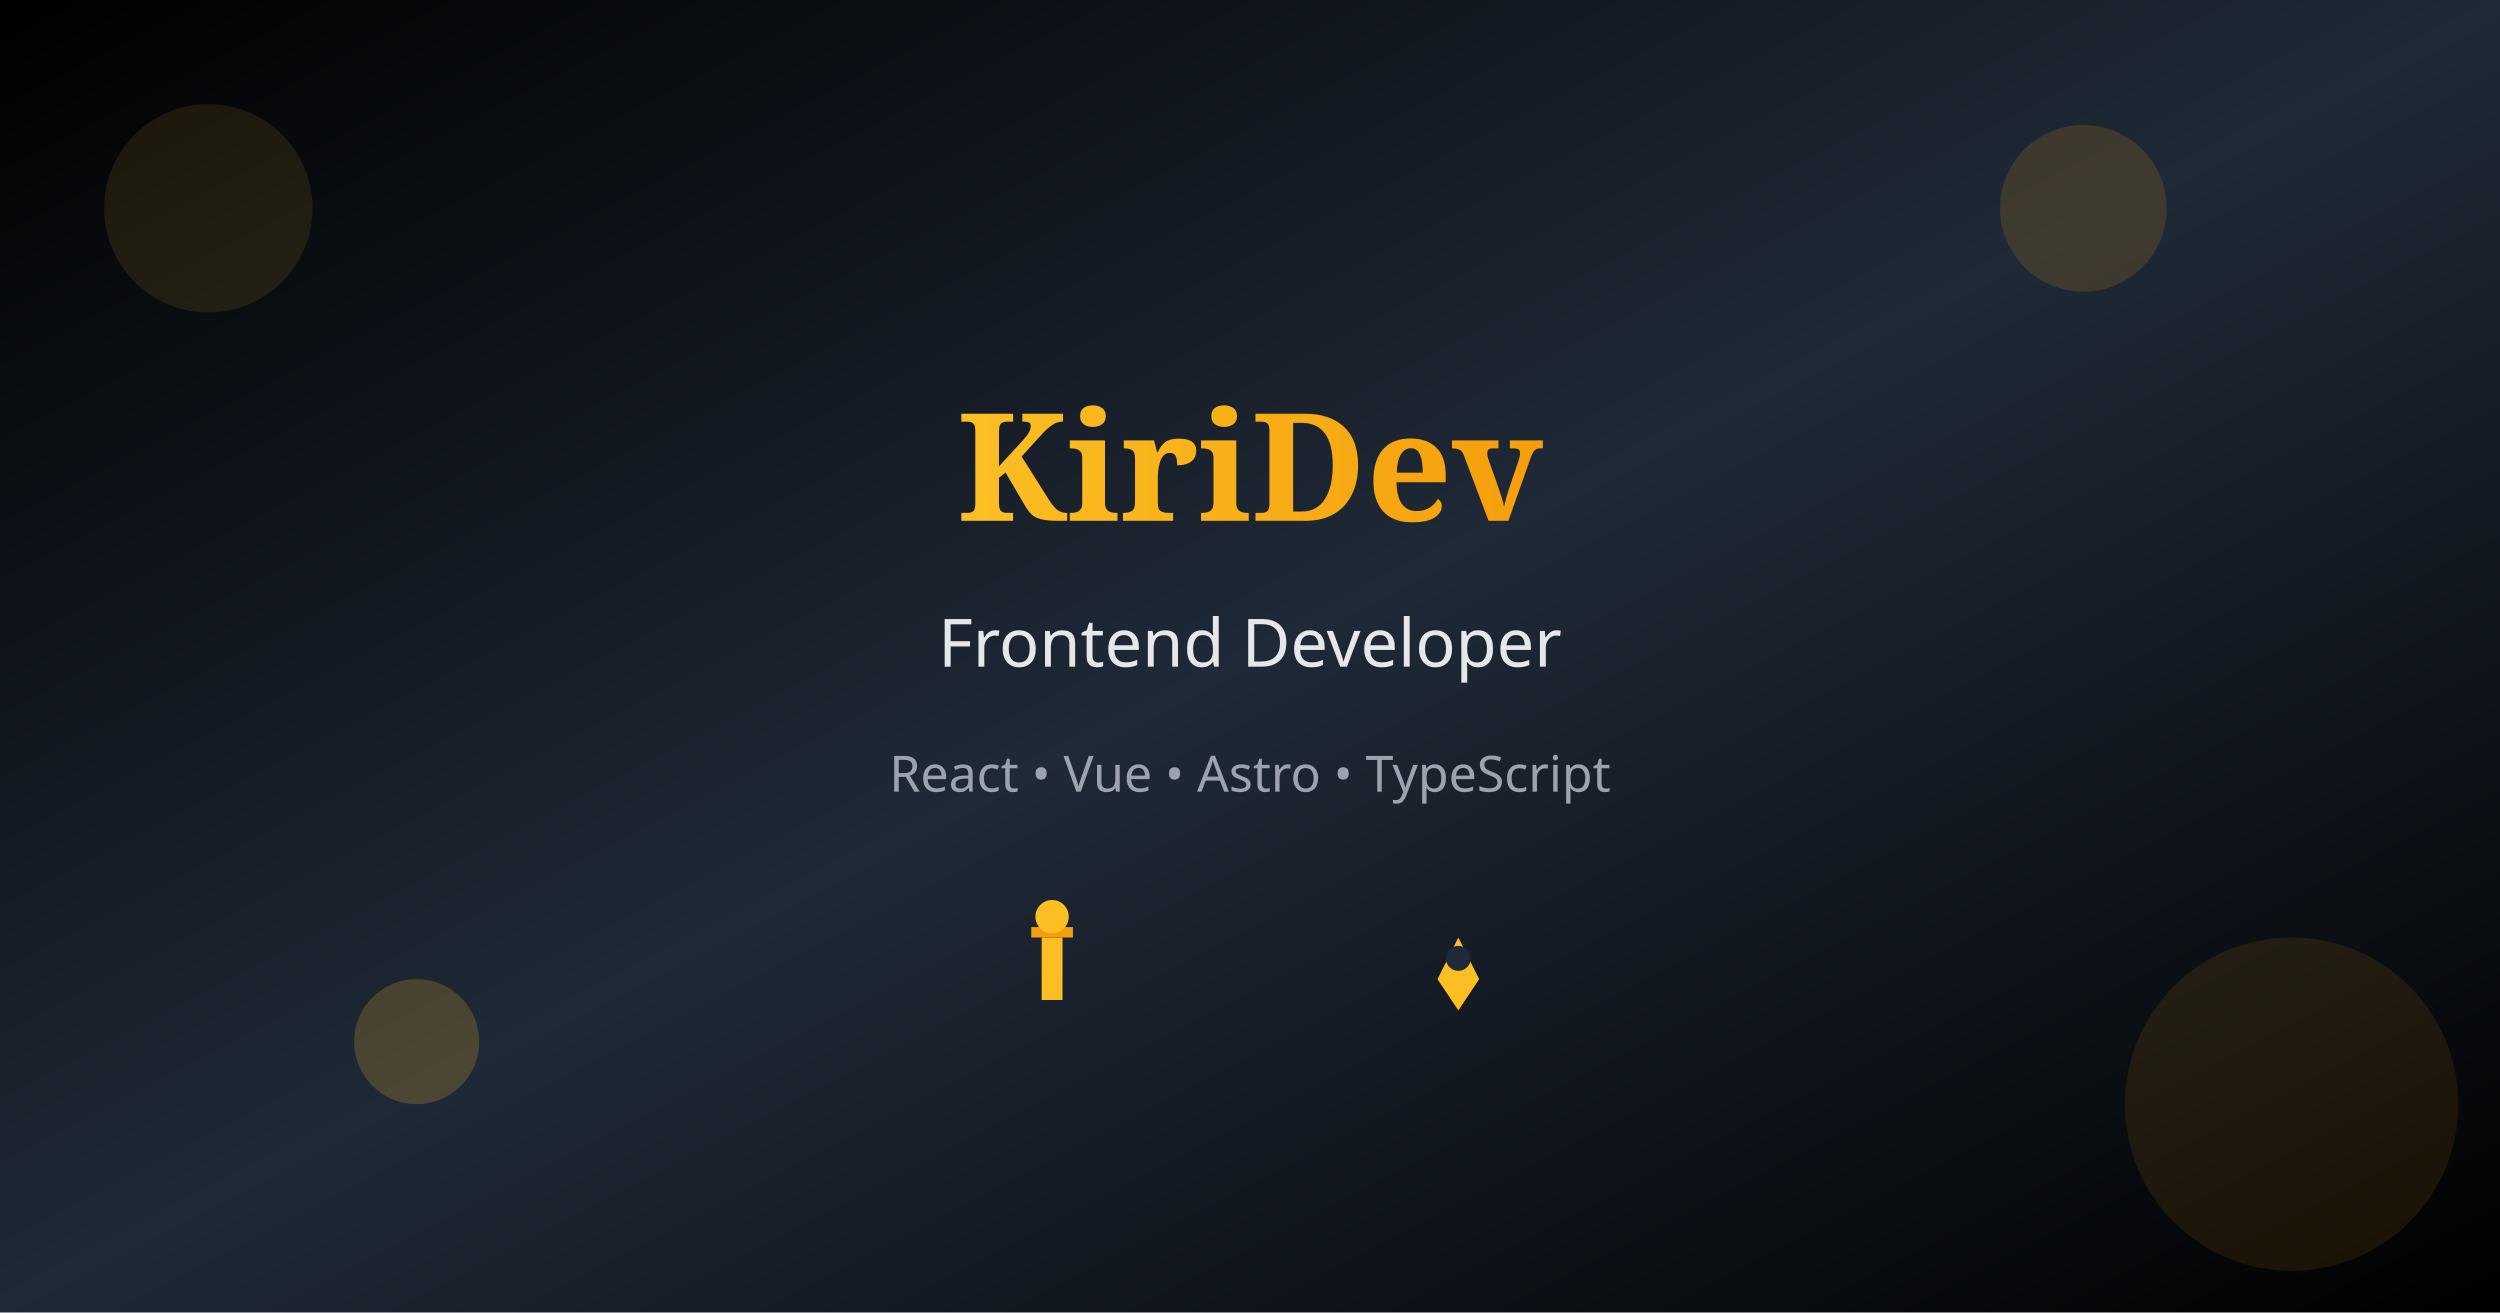
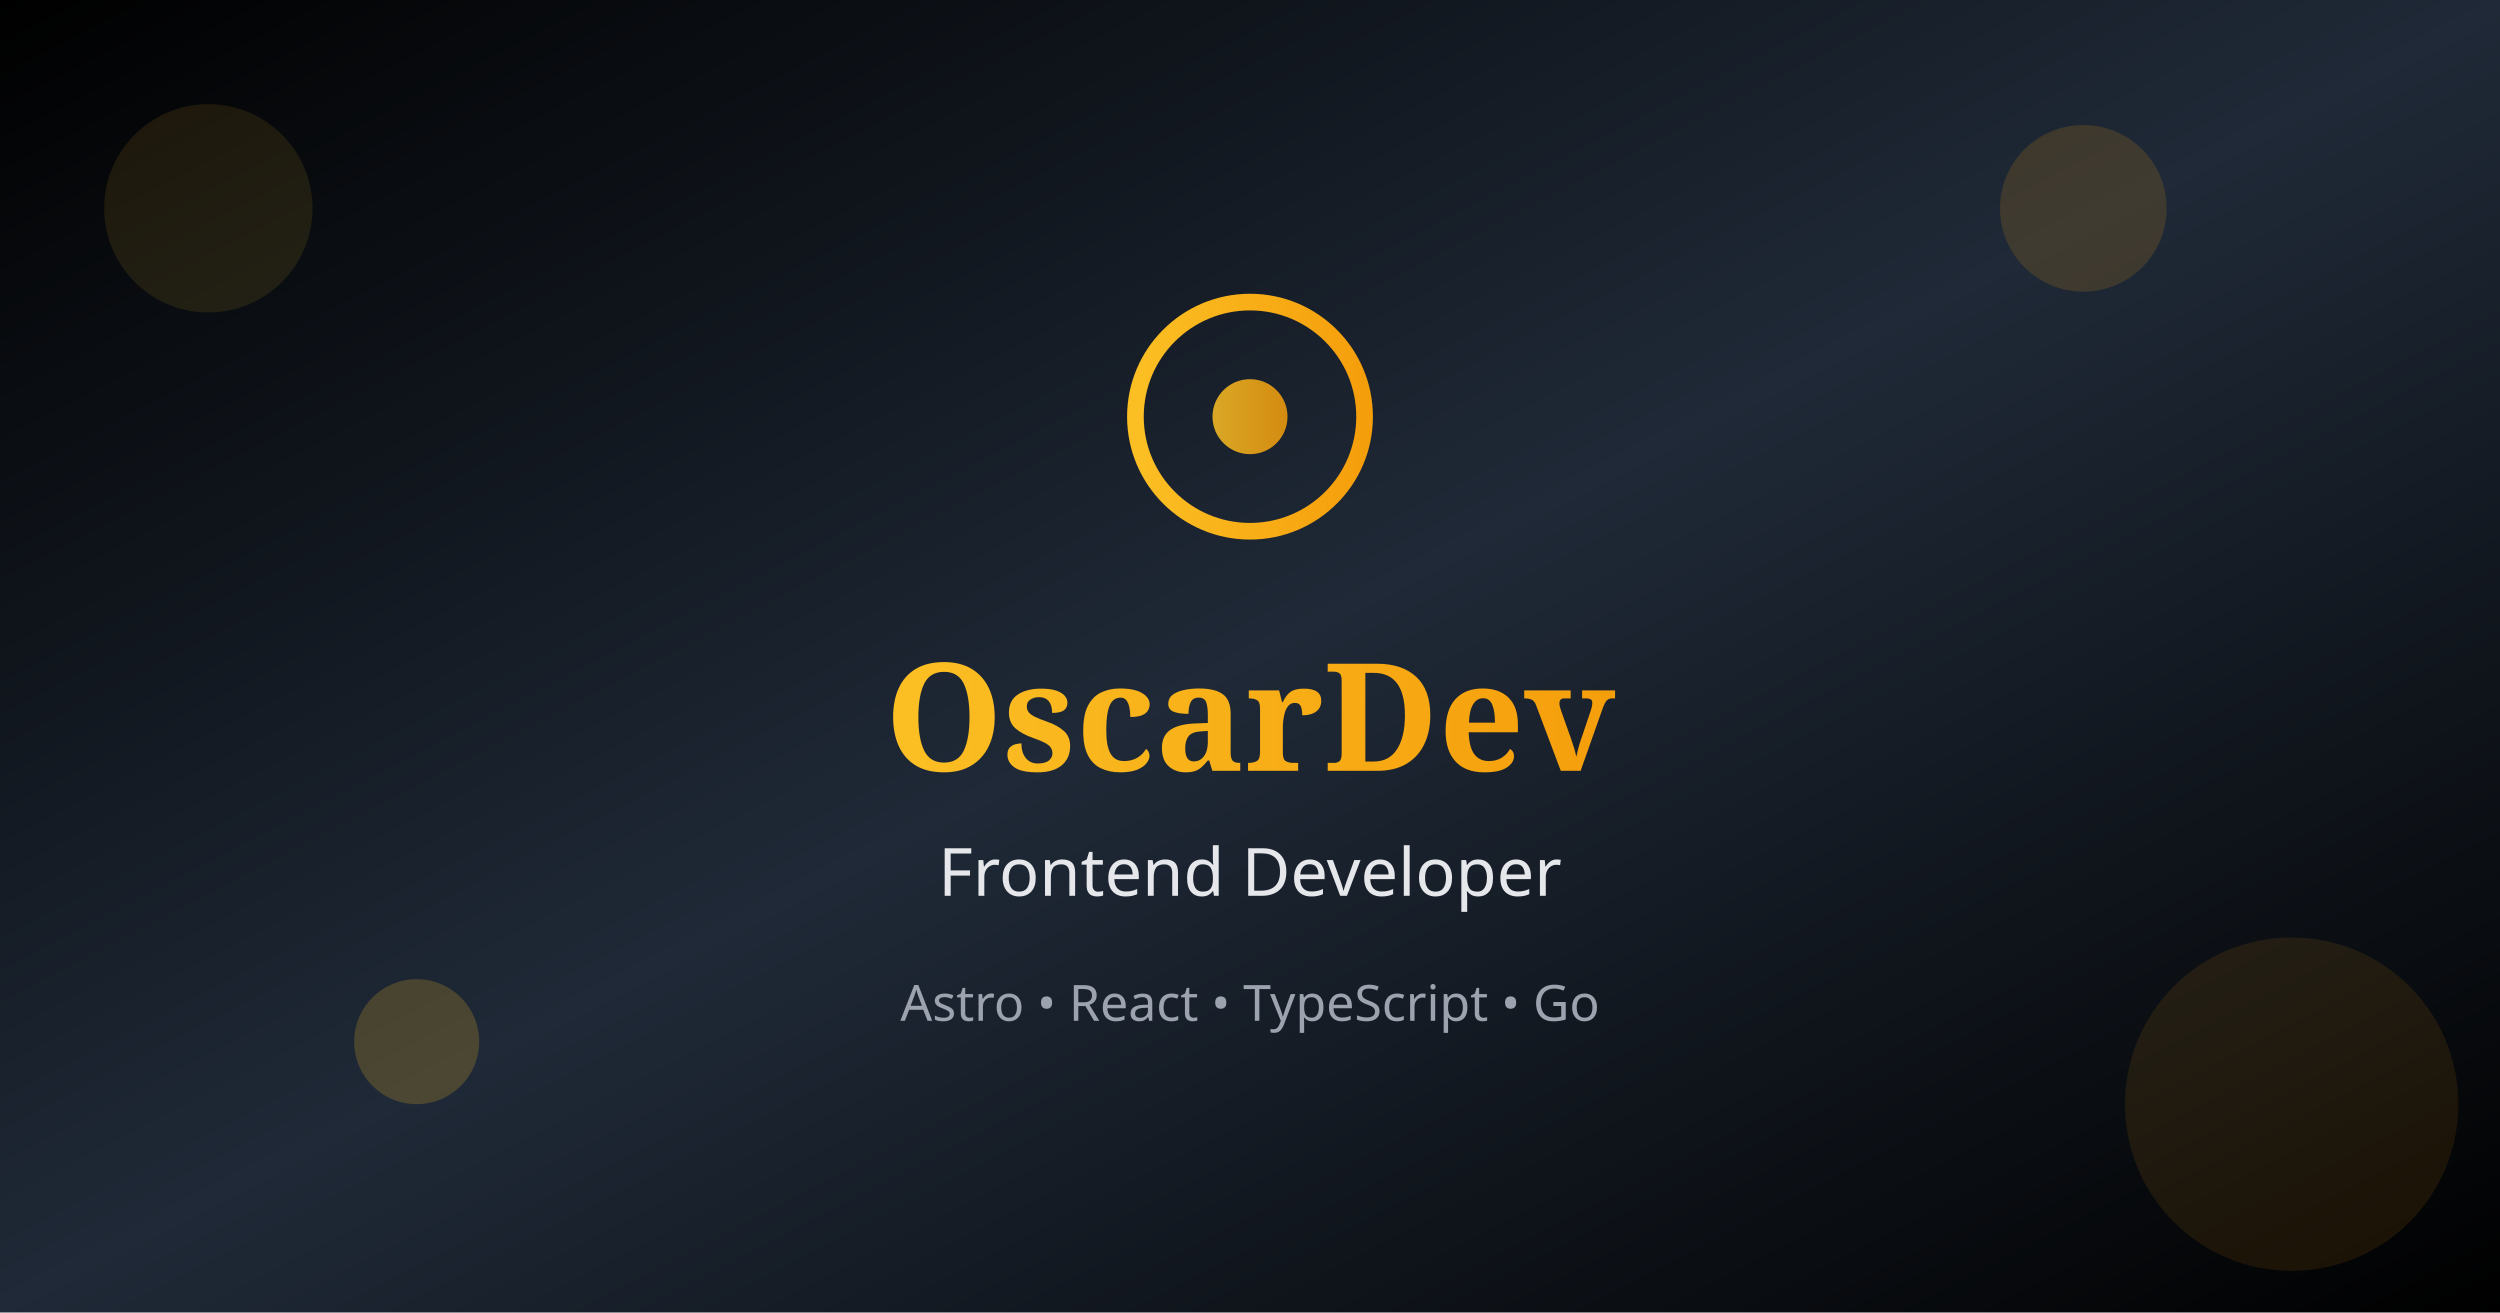
<svg xmlns="http://www.w3.org/2000/svg" width="1200" height="630" viewBox="0 0 1200 630">
  <defs>
    <linearGradient id="bg" x1="0%" y1="0%" x2="100%" y2="100%">
      <stop offset="0%" style="stop-color:#000000" />
      <stop offset="50%" style="stop-color:#1f2937" />
      <stop offset="100%" style="stop-color:#000000" />
    </linearGradient>
    <linearGradient id="textGrad" x1="0%" y1="0%" x2="100%" y2="0%">
      <stop offset="0%" style="stop-color:#fbbf24" />
      <stop offset="100%" style="stop-color:#f59e0b" />
    </linearGradient>
  </defs>
  <rect width="100%" height="100%" fill="url(#bg)" />
  <circle cx="100" cy="100" r="50" fill="#fbbf24" opacity="0.1" />
  <circle cx="1100" cy="530" r="80" fill="#f59e0b" opacity="0.1" />
  <circle cx="200" cy="500" r="30" fill="#fbbf24" opacity="0.2" />
  <circle cx="1000" cy="100" r="40" fill="#f59e0b" opacity="0.15" />
-   <text x="600" y="250" font-family="serif" font-size="72" font-weight="bold" text-anchor="middle" fill="url(#textGrad)">
-     KiriDev
+   <circle cx="600" cy="200" r="55" fill="none" stroke="url(#textGrad)" stroke-width="8" />
+   <circle cx="600" cy="200" r="18" fill="url(#textGrad)" opacity="0.85" />
+   <text x="600" y="370" font-family="serif" font-size="72" font-weight="bold" text-anchor="middle" fill="url(#textGrad)">
+     OscarDev
  </text>
-   <text x="600" y="320" font-family="sans-serif" font-size="32" text-anchor="middle" fill="#e5e7eb">
+   <text x="600" y="430" font-family="sans-serif" font-size="32" text-anchor="middle" fill="#e5e7eb">
    Frontend Developer
  </text>
-   <text x="600" y="380" font-family="sans-serif" font-size="24" text-anchor="middle" fill="#9ca3af">
-     React • Vue • Astro • TypeScript
+   <text x="600" y="490" font-family="sans-serif" font-size="24" text-anchor="middle" fill="#9ca3af">
+     Astro • React • TypeScript • Go
  </text>
-   <path d="M500 450 L500 480 L510 480 L510 450 Z" fill="#fbbf24" />
-   <path d="M495 450 L515 450 L515 445 L495 445 Z" fill="#f59e0b" />
-   <circle cx="505" cy="440" r="8" fill="#fbbf24" />
-   <path d="M700 450 L690 470 L700 485 L710 470 Z" fill="#fbbf24" />
-   <circle cx="700" cy="460" r="6" fill="#1f2937" />
</svg>
